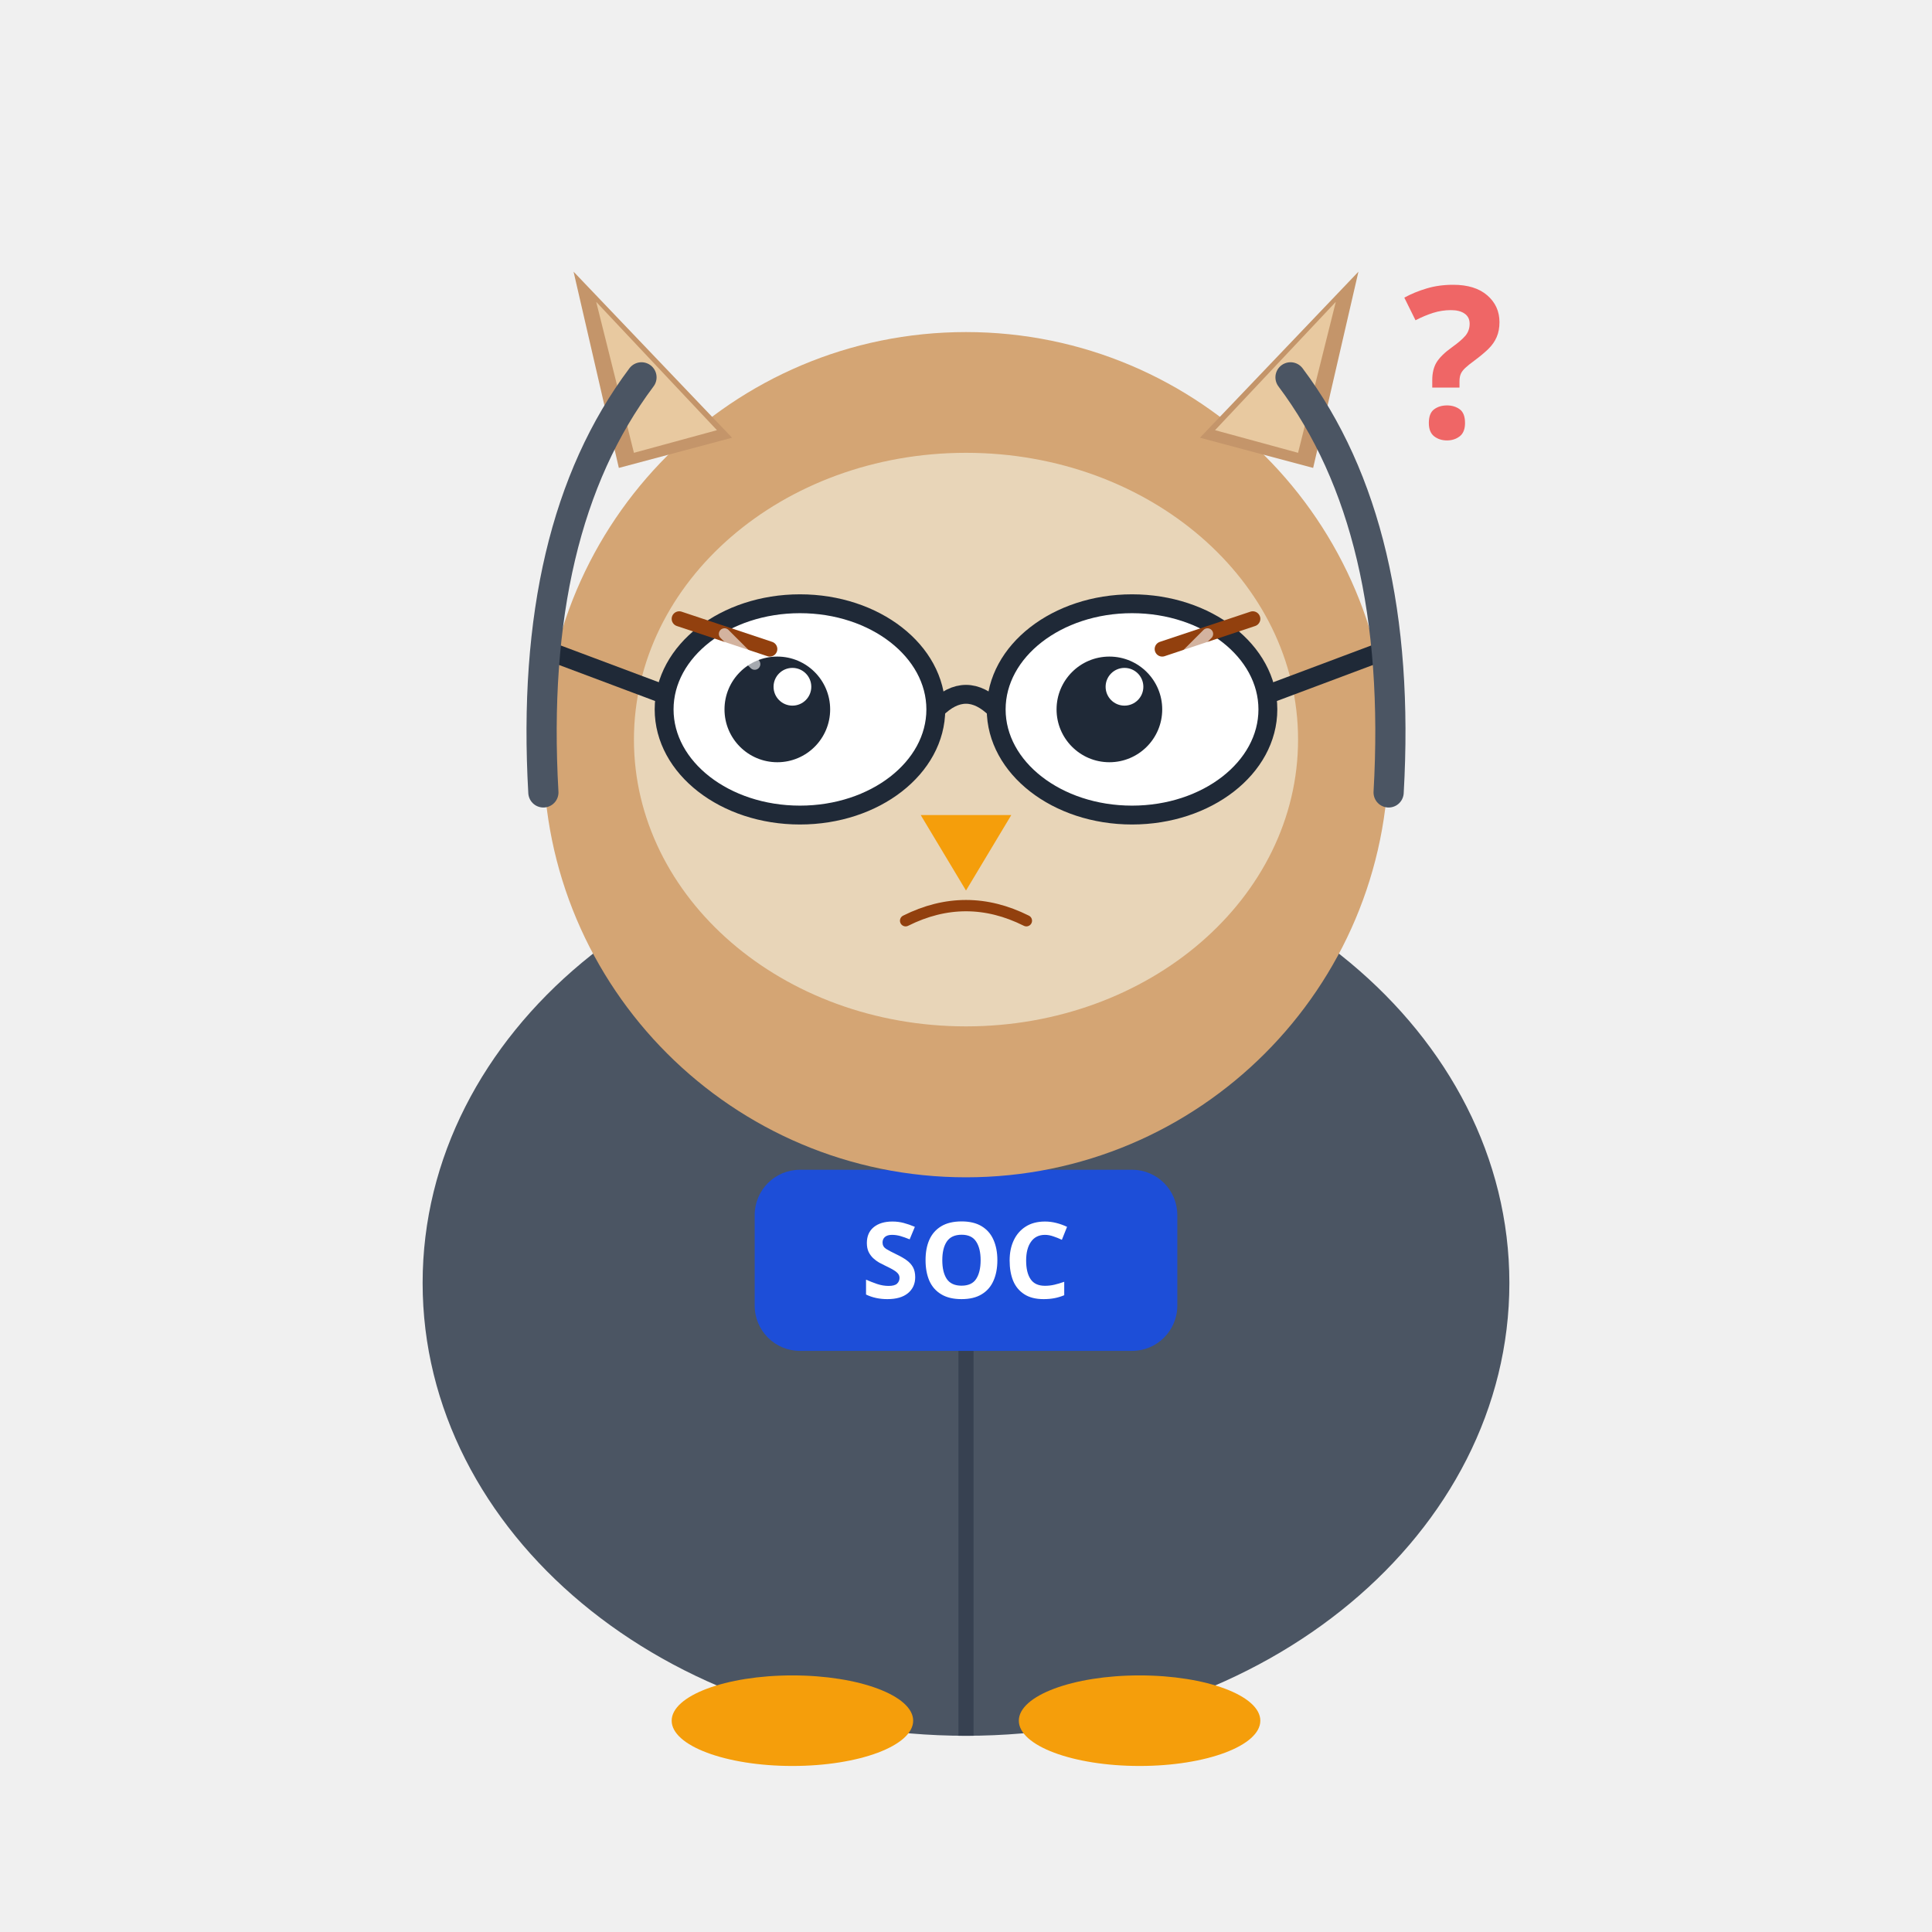
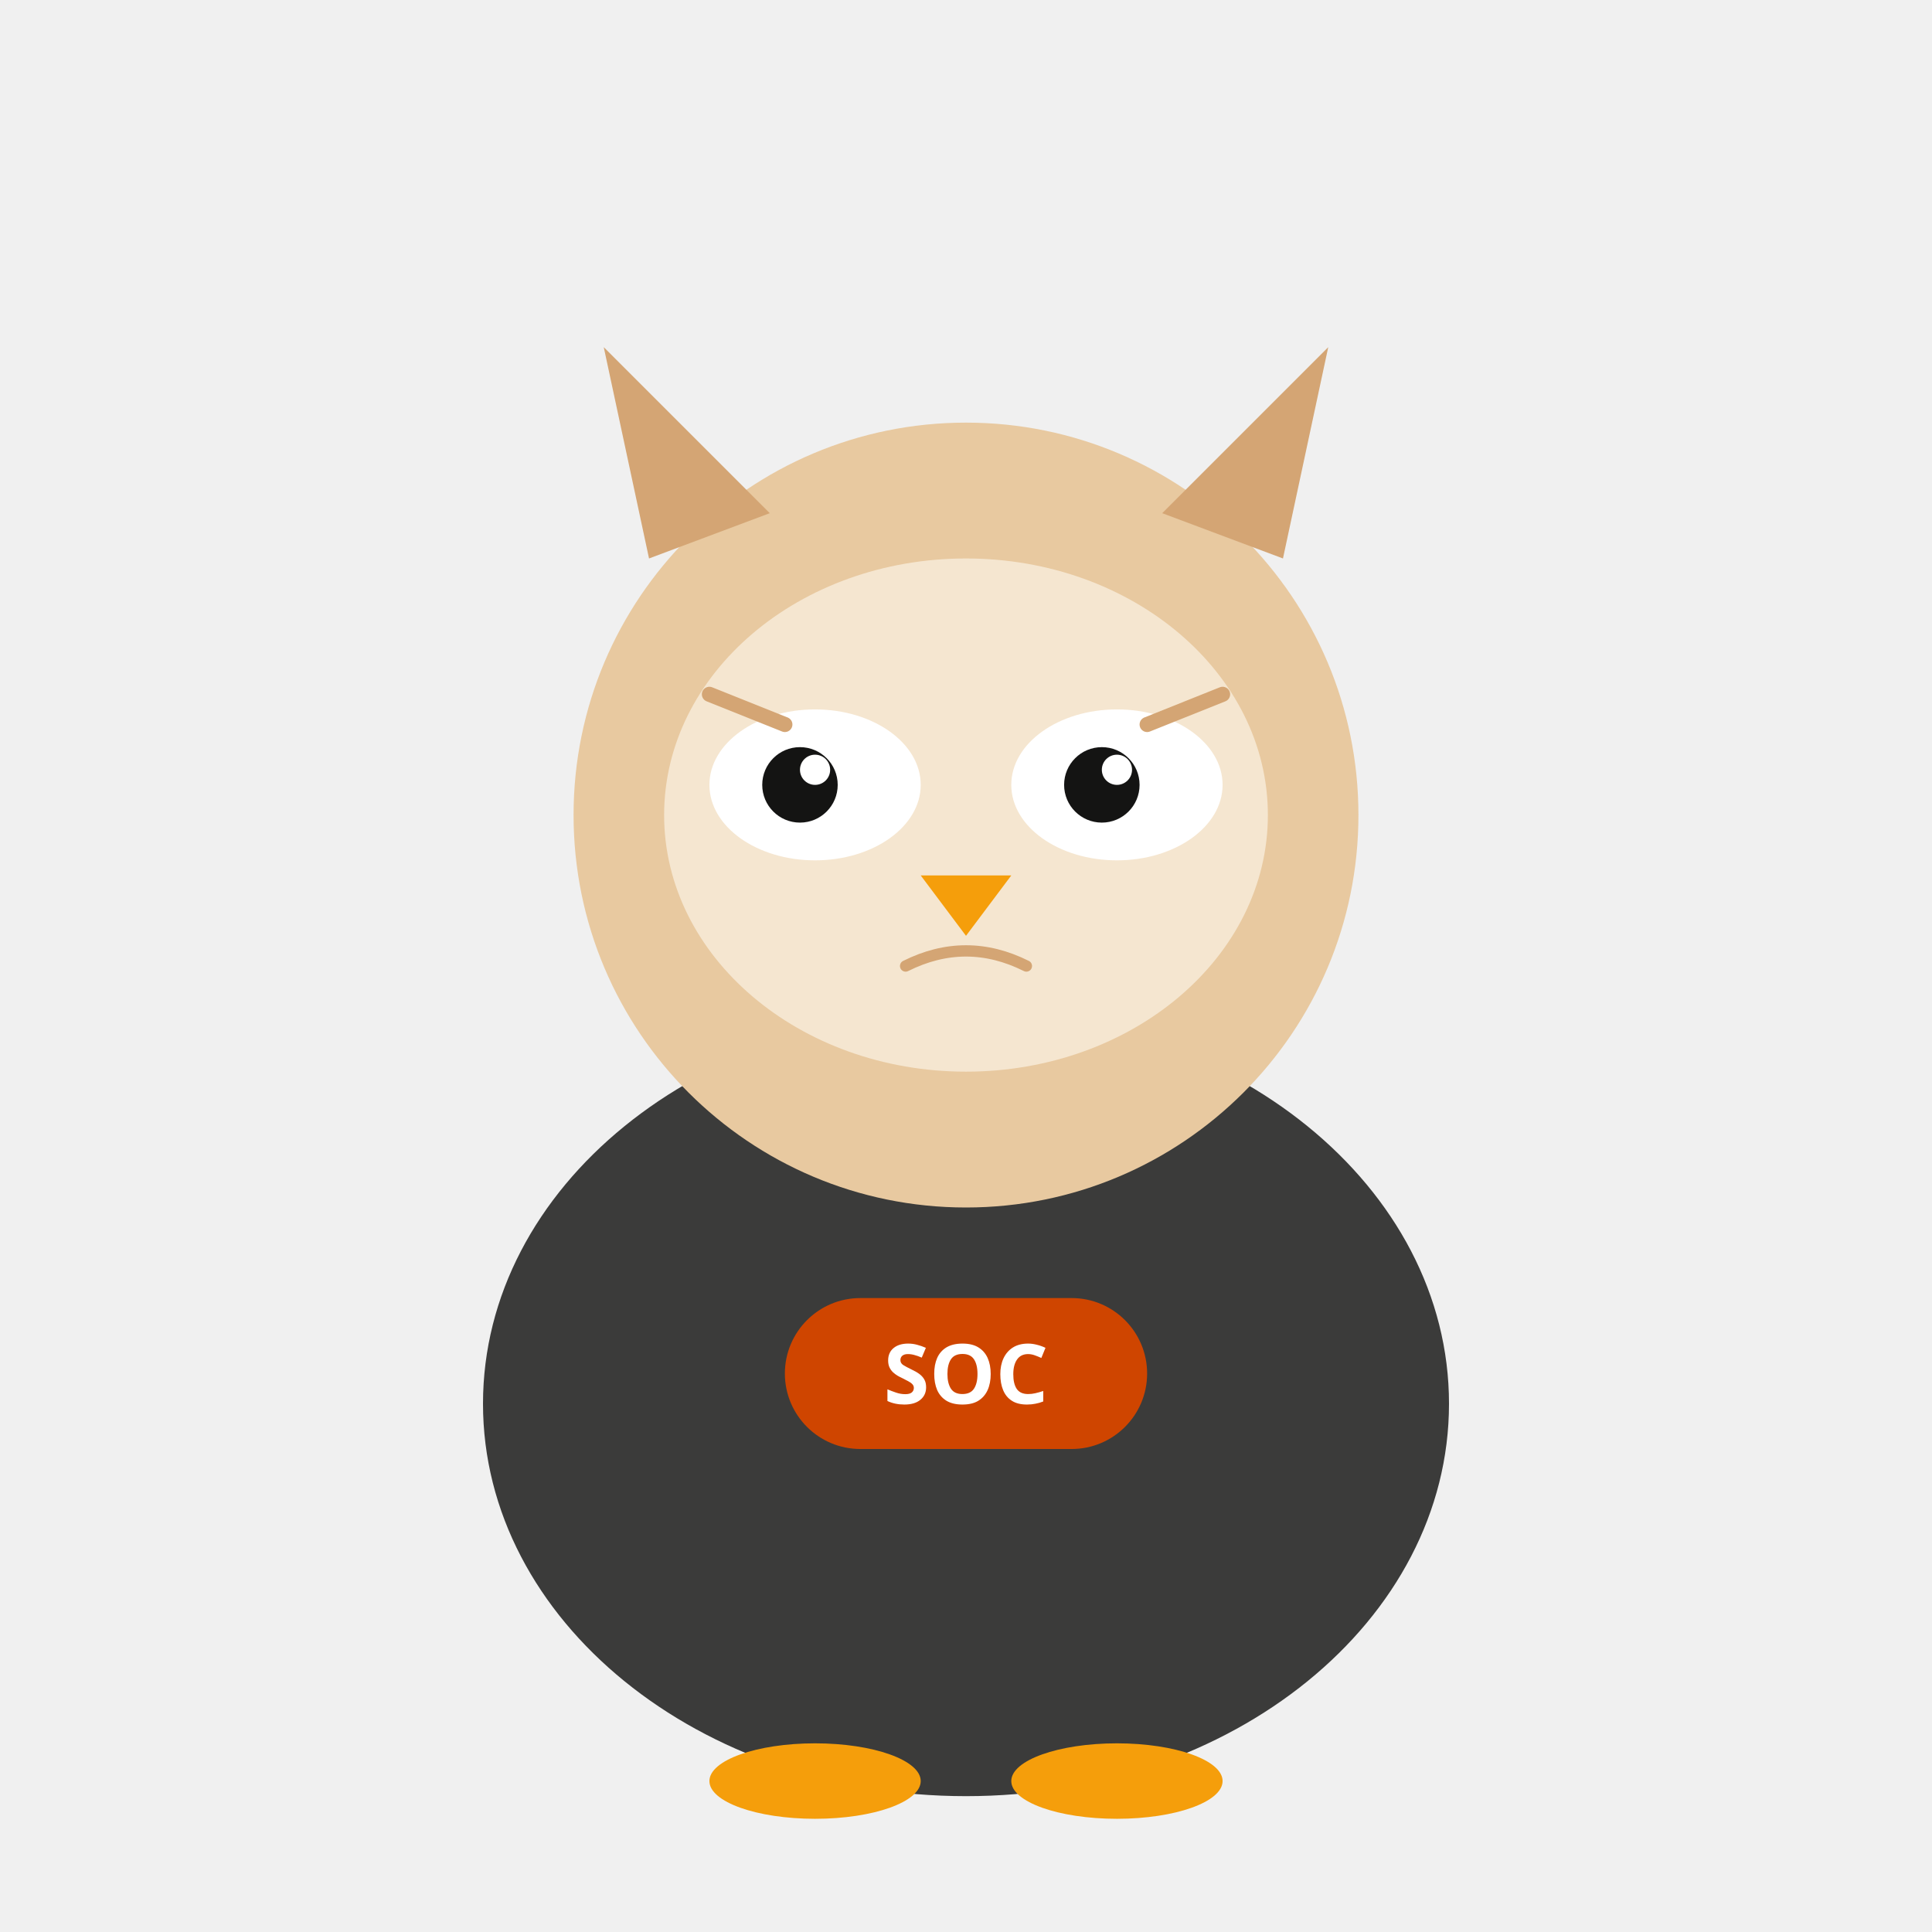
<svg xmlns="http://www.w3.org/2000/svg" viewBox="0 0 256 256" fill="none">
-   <ellipse cx="128" cy="170" rx="72" ry="60" fill="#4B5563" />
-   <line x1="128" y1="130" x2="128" y2="230" stroke="#374151" stroke-width="2" />
-   <rect x="100" y="155" width="56" height="24" rx="6" fill="#1D4ED8" />
-   <text x="128" y="172" text-anchor="middle" font-family="sans-serif" font-size="14" font-weight="700" fill="#FFFFFF">SOC</text>
-   <circle cx="128" cy="100" r="56" fill="#D4A574" />
-   <path d="M82 62 L76 36 L97 58 Z" fill="#C4956A" />
-   <path d="M174 62 L180 36 L159 58 Z" fill="#C4956A" />
-   <path d="M84 60 L79 40 L95 57 Z" fill="#E8C9A0" />
-   <path d="M172 60 L177 40 L161 57 Z" fill="#E8C9A0" />
-   <ellipse cx="128" cy="98" rx="44" ry="38" fill="#E8D5B8" />
-   <ellipse cx="106" cy="94" rx="18" ry="14" fill="#FFFFFF" stroke="#1F2937" stroke-width="2.5" />
-   <ellipse cx="150" cy="94" rx="18" ry="14" fill="#FFFFFF" stroke="#1F2937" stroke-width="2.5" />
-   <circle cx="103" cy="94" r="7" fill="#1F2937" />
-   <circle cx="105" cy="91" r="2.5" fill="#FFFFFF" />
-   <circle cx="147" cy="94" r="7" fill="#1F2937" />
-   <circle cx="149" cy="91" r="2.5" fill="#FFFFFF" />
-   <path d="M90 82 L102 86" stroke="#92400E" stroke-width="2" stroke-linecap="round" />
-   <path d="M166 82 L154 86" stroke="#92400E" stroke-width="2" stroke-linecap="round" />
-   <path d="M124 94 Q128 90 132 94" stroke="#1F2937" stroke-width="2.5" fill="none" />
-   <path d="M96 84 L100 88" stroke="#FFFFFF" stroke-width="1.5" stroke-linecap="round" opacity="0.6" />
-   <path d="M160 84 L156 88" stroke="#FFFFFF" stroke-width="1.5" stroke-linecap="round" opacity="0.6" />
-   <path d="M88 92 L72 86" stroke="#1F2937" stroke-width="2.5" stroke-linecap="round" />
-   <path d="M168 92 L184 86" stroke="#1F2937" stroke-width="2.5" stroke-linecap="round" />
-   <path d="M122 108 L128 118 L134 108 Z" fill="#F59E0B" />
-   <path d="M120 122 Q128 118 136 122" stroke="#92400E" stroke-width="1.5" fill="none" stroke-linecap="round" />
-   <text x="186" y="58" font-family="sans-serif" font-size="28" font-weight="700" fill="#EF4444" opacity="0.8">?</text>
-   <path d="M72 105 Q70 70 85 50" stroke="#4B5563" stroke-width="4" fill="none" stroke-linecap="round" />
-   <path d="M184 105 Q186 70 171 50" stroke="#4B5563" stroke-width="4" fill="none" stroke-linecap="round" />
-   <ellipse cx="105" cy="228" rx="16" ry="6" fill="#F59E0B" />
-   <ellipse cx="151" cy="228" rx="16" ry="6" fill="#F59E0B" />
+   <ellipse cx="128" cy="186" rx="64" ry="52" fill="#3B3B3A" />
+   <rect x="104" y="172" width="48" height="20" rx="10" fill="#CF4500" />
+   <text x="128" y="186" text-anchor="middle" font-family="sans-serif" font-size="11" font-weight="700" fill="#FFF">SOC</text>
+   <circle cx="128" cy="108" r="52" fill="#E8C9A0" />
+   <path d="M86 74 L80 46 L102 68 Z" fill="#D4A574" />
+   <path d="M170 74 L176 46 L154 68 Z" fill="#D4A574" />
+   <ellipse cx="128" cy="108" rx="40" ry="34" fill="#F5E6D0" />
+   <ellipse cx="108" cy="104" rx="14" ry="10" fill="#FFF" />
+   <ellipse cx="148" cy="104" rx="14" ry="10" fill="#FFF" />
+   <circle cx="106" cy="104" r="5" fill="#141413" />
+   <circle cx="146" cy="104" r="5" fill="#141413" />
+   <circle cx="108" cy="102" r="2" fill="#FFF" />
+   <circle cx="148" cy="102" r="2" fill="#FFF" />
+   <path d="M94 92 L104 96" stroke="#D4A574" stroke-width="2" stroke-linecap="round" />
+   <path d="M162 92 L152 96" stroke="#D4A574" stroke-width="2" stroke-linecap="round" />
+   <path d="M122 116 L128 124 L134 116 Z" fill="#F59E0B" />
+   <path d="M120 128 Q128 124 136 128" stroke="#D4A574" stroke-width="1.5" fill="none" stroke-linecap="round" />
+   <ellipse cx="108" cy="236" rx="14" ry="5" fill="#F59E0B" />
+   <ellipse cx="148" cy="236" rx="14" ry="5" fill="#F59E0B" />
</svg>
